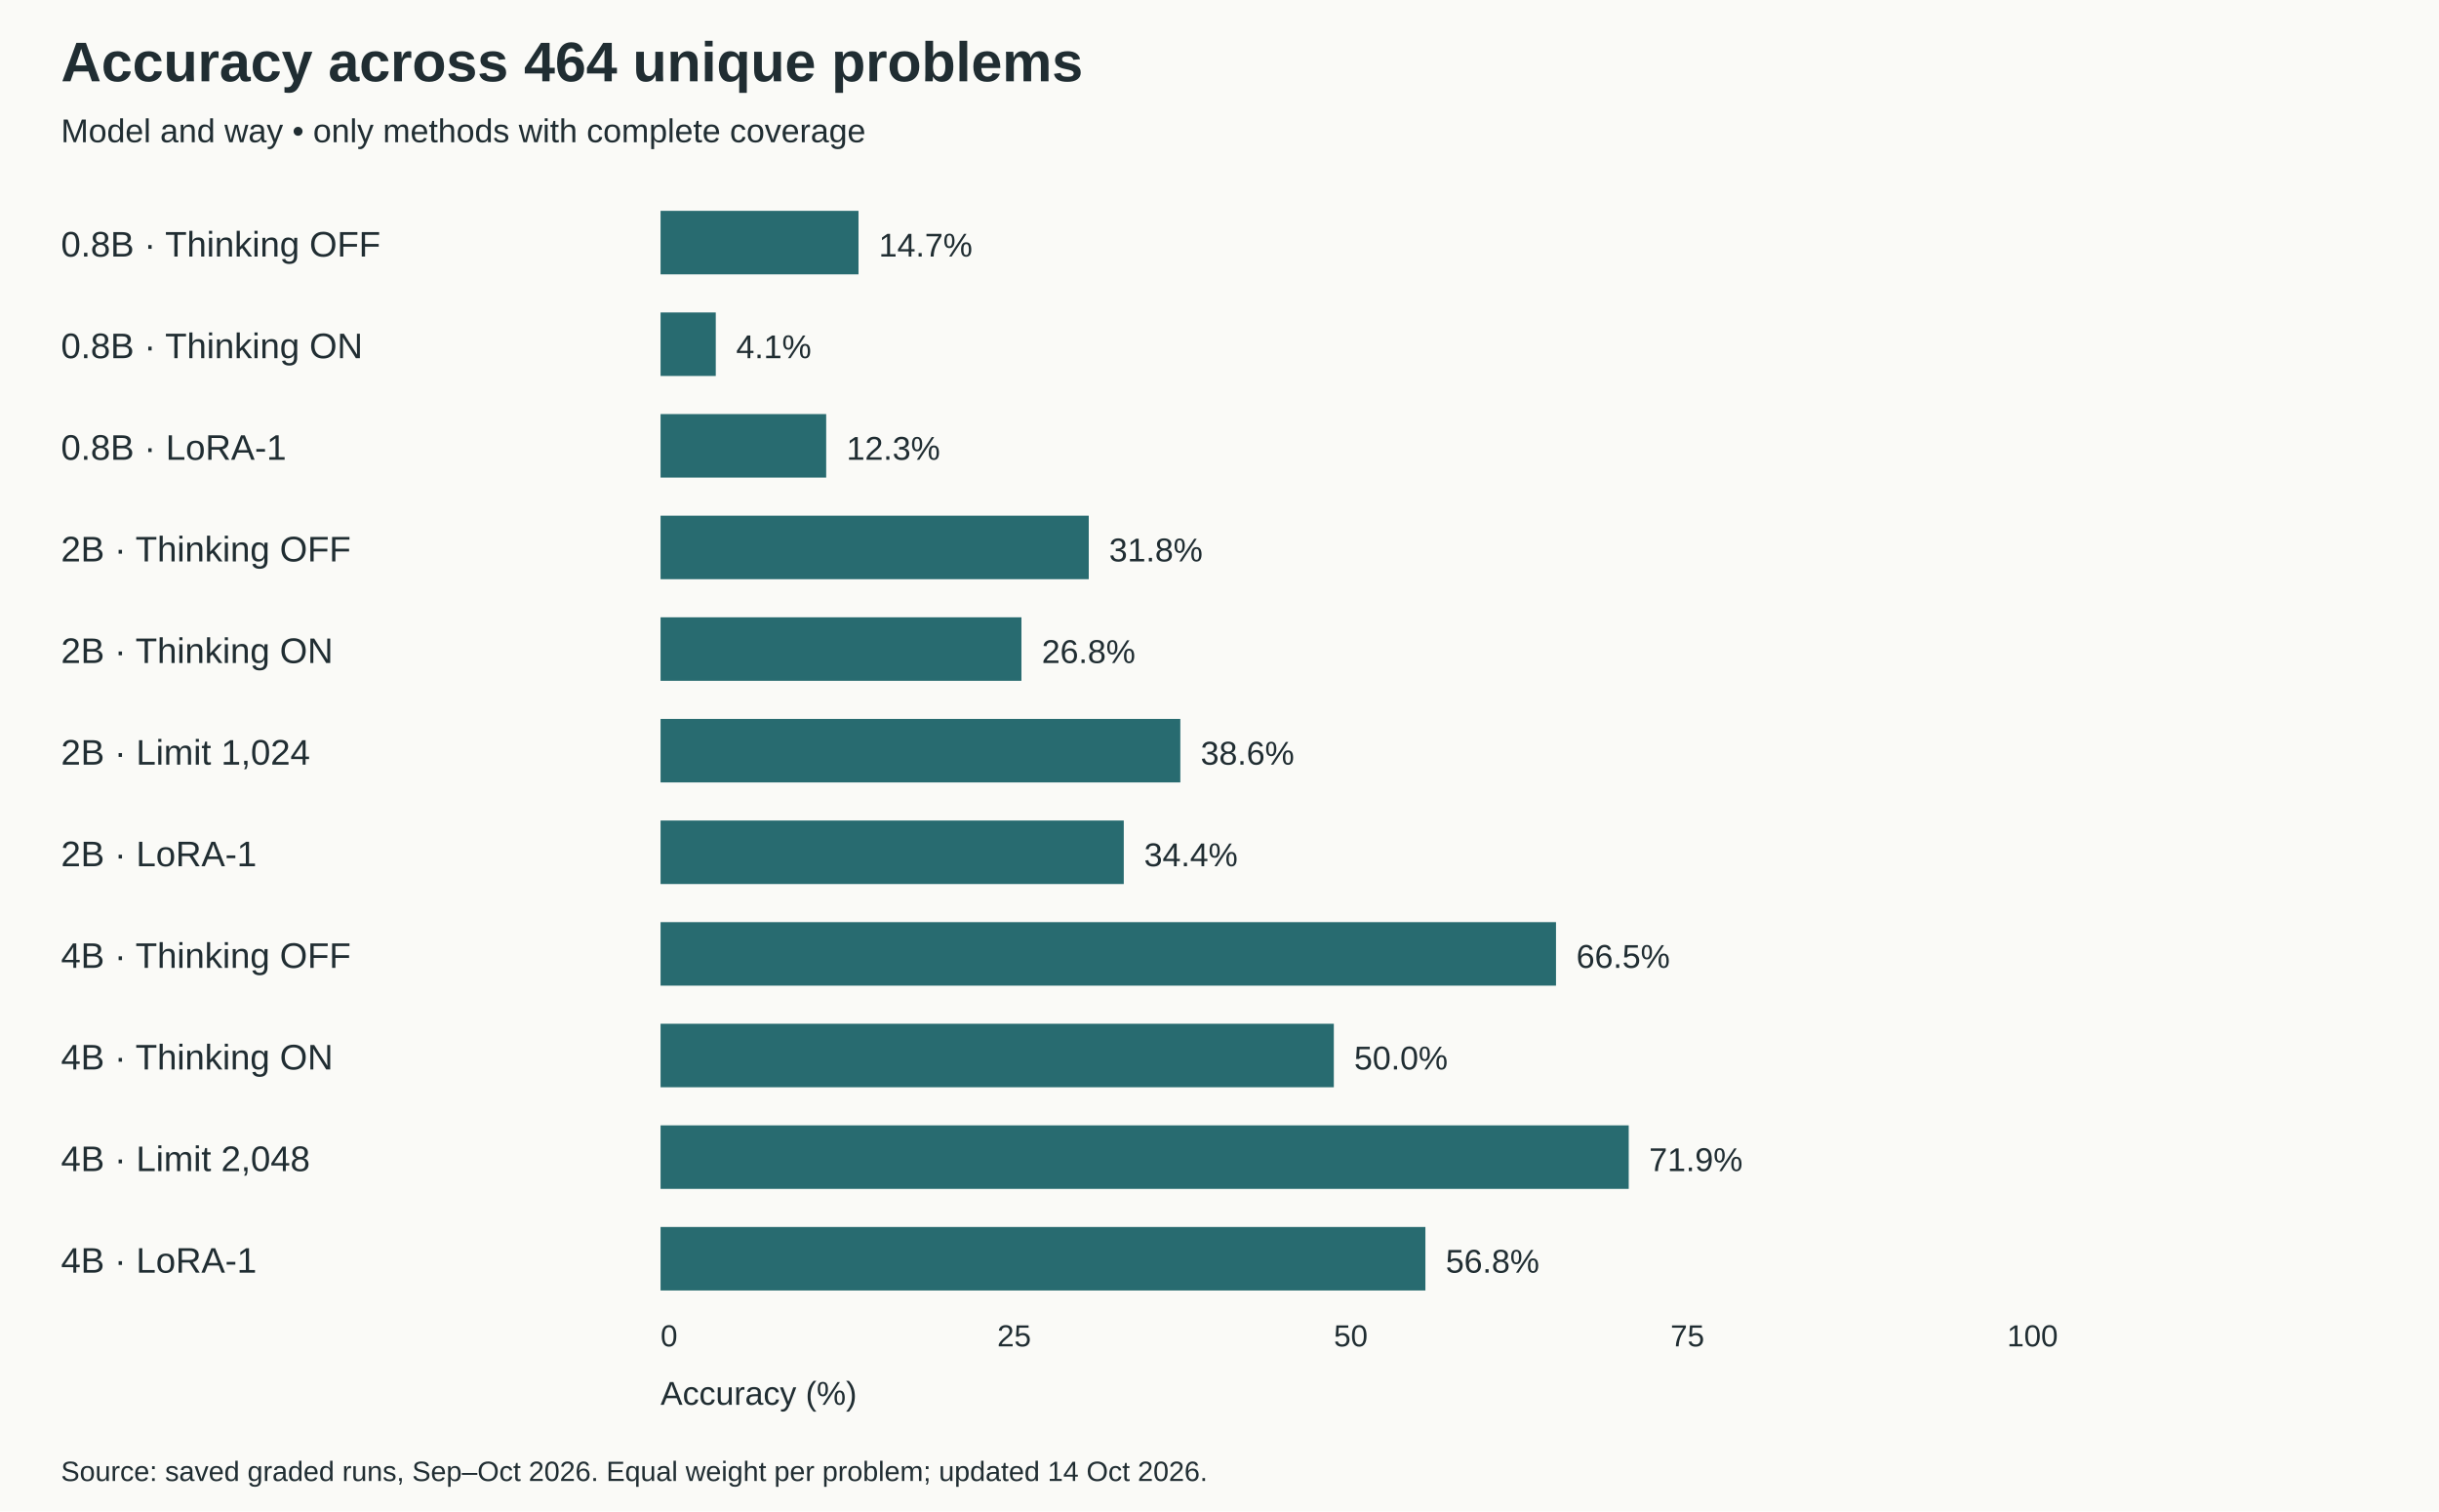
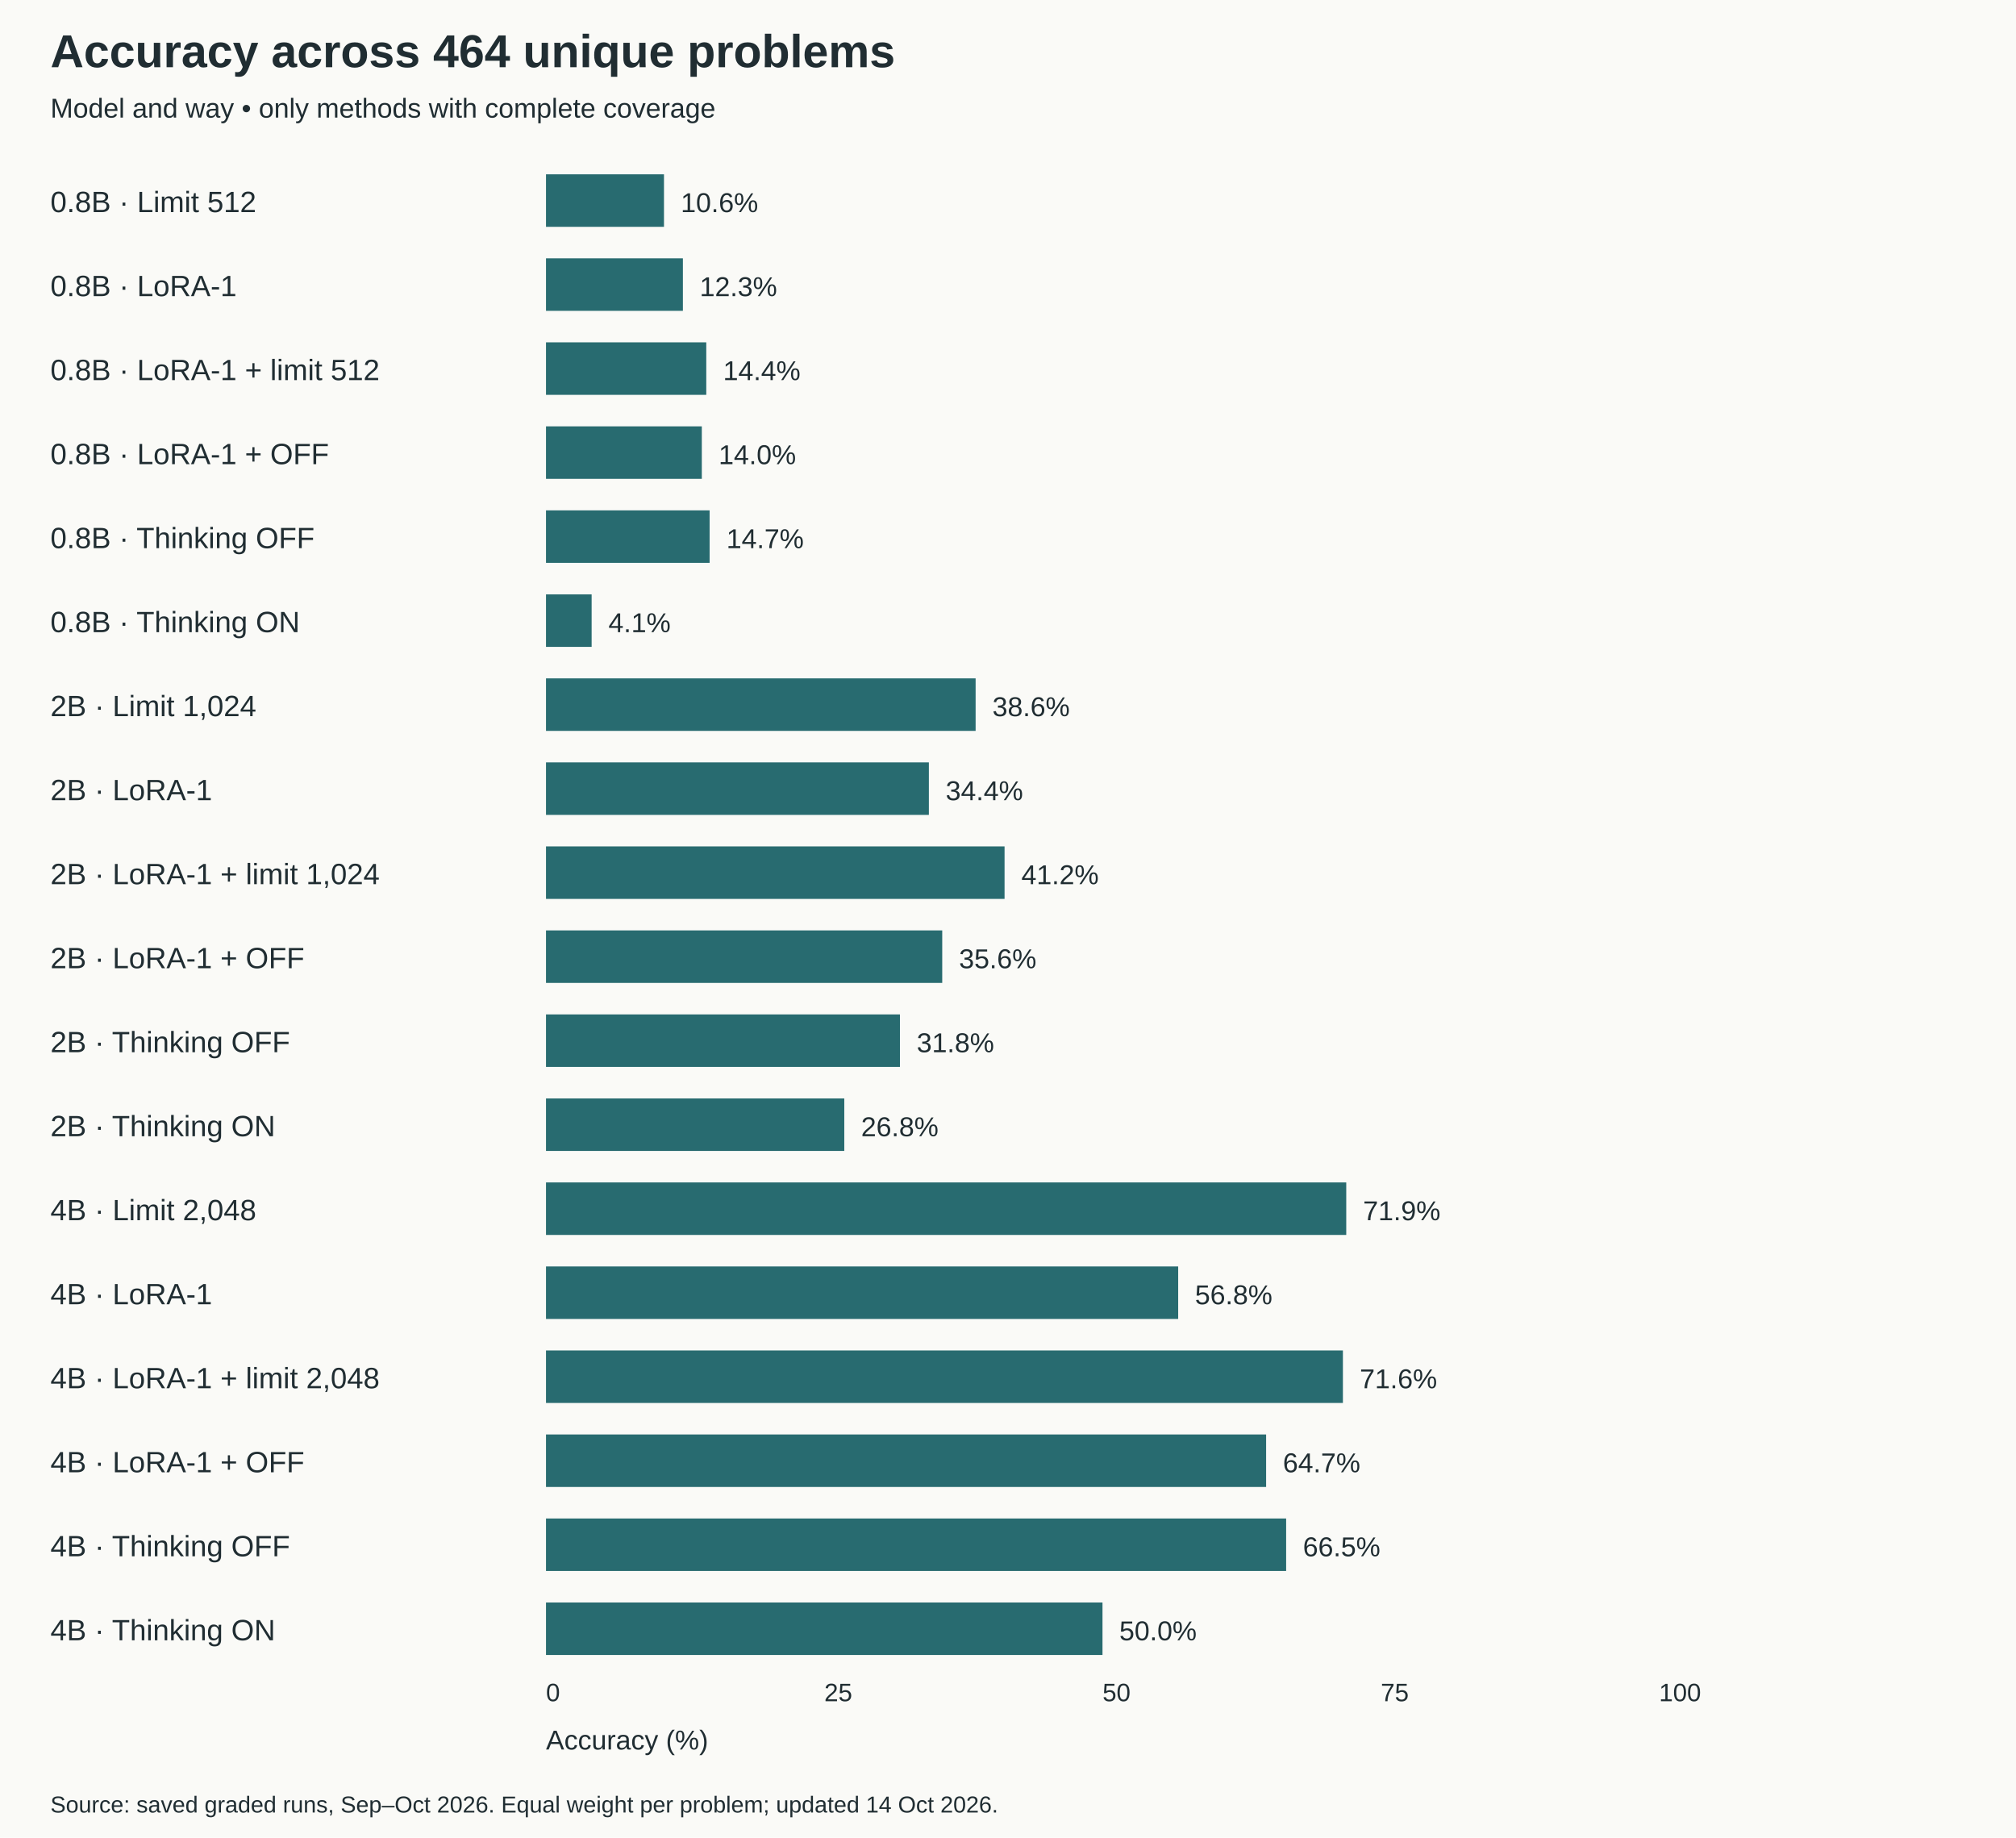
- <svg xmlns="http://www.w3.org/2000/svg" width="960" height="595" viewBox="0 0 960 595" role="img" aria-label="Accuracy across 464 unique problems">
+ <svg xmlns="http://www.w3.org/2000/svg" width="960" height="875" viewBox="0 0 960 875" role="img" aria-label="Accuracy across 464 unique problems">
  <rect width="100%" height="100%" fill="#fafaf7" />
  <g font-family="Arial, sans-serif" fill="#202d32">
    <text x="24" y="32" font-size="22" font-weight="bold">Accuracy across 464 unique problems</text>
    <text x="24" y="56" font-size="13">Model and way • only methods with complete coverage</text>
-     <text x="24" y="101" font-size="14">0.8B · Thinking OFF</text>
-     <rect x="260" y="83" width="77.91" height="25" fill="#286b70" />
-     <text x="345.91" y="101" font-size="13">14.7%</text>
-     <text x="24" y="141" font-size="14">0.8B · Thinking ON</text>
-     <rect x="260" y="123" width="21.73" height="25" fill="#286b70" />
-     <text x="289.73" y="141" font-size="13">4.1%</text>
-     <text x="24" y="181" font-size="14">0.8B · LoRA-1</text>
-     <rect x="260" y="163" width="65.19" height="25" fill="#286b70" />
-     <text x="333.19" y="181" font-size="13">12.3%</text>
-     <text x="24" y="221" font-size="14">2B · Thinking OFF</text>
-     <rect x="260" y="203" width="168.54" height="25" fill="#286b70" />
-     <text x="436.54" y="221" font-size="13">31.8%</text>
-     <text x="24" y="261" font-size="14">2B · Thinking ON</text>
-     <rect x="260" y="243" width="142.04" height="25" fill="#286b70" />
-     <text x="410.04" y="261" font-size="13">26.8%</text>
-     <text x="24" y="301" font-size="14">2B · Limit 1,024</text>
-     <rect x="260" y="283" width="204.58" height="25" fill="#286b70" />
-     <text x="472.58" y="301" font-size="13">38.6%</text>
-     <text x="24" y="341" font-size="14">2B · LoRA-1</text>
-     <rect x="260" y="323" width="182.32" height="25" fill="#286b70" />
-     <text x="450.32" y="341" font-size="13">34.4%</text>
-     <text x="24" y="381" font-size="14">4B · Thinking OFF</text>
-     <rect x="260" y="363" width="352.45" height="25" fill="#286b70" />
-     <text x="620.45" y="381" font-size="13">66.5%</text>
-     <text x="24" y="421" font-size="14">4B · Thinking ON</text>
-     <rect x="260" y="403" width="265.00" height="25" fill="#286b70" />
-     <text x="533.00" y="421" font-size="13">50.0%</text>
-     <text x="24" y="461" font-size="14">4B · Limit 2,048</text>
-     <rect x="260" y="443" width="381.07" height="25" fill="#286b70" />
-     <text x="649.07" y="461" font-size="13">71.9%</text>
-     <text x="24" y="501" font-size="14">4B · LoRA-1</text>
-     <rect x="260" y="483" width="301.04" height="25" fill="#286b70" />
-     <text x="569.04" y="501" font-size="13">56.8%</text>
-     <text x="260.0" y="530" font-size="12">0</text>
-     <text x="392.5" y="530" font-size="12">25</text>
-     <text x="525.0" y="530" font-size="12">50</text>
-     <text x="657.5" y="530" font-size="12">75</text>
-     <text x="790.0" y="530" font-size="12">100</text>
-     <text x="260" y="553" font-size="13">Accuracy (%)</text>
-     <text x="24" y="583" font-size="11">Source: saved graded runs, Sep–Oct 2026. Equal weight per problem; updated 14 Oct 2026.</text>
+     <text x="24" y="101" font-size="14">0.8B · Limit 512</text>
+     <rect x="260" y="83" width="56.18" height="25" fill="#286b70" />
+     <text x="324.18" y="101" font-size="13">10.6%</text>
+     <text x="24" y="141" font-size="14">0.8B · LoRA-1</text>
+     <rect x="260" y="123" width="65.19" height="25" fill="#286b70" />
+     <text x="333.19" y="141" font-size="13">12.3%</text>
+     <text x="24" y="181" font-size="14">0.8B · LoRA-1 + limit 512</text>
+     <rect x="260" y="163" width="76.32" height="25" fill="#286b70" />
+     <text x="344.32" y="181" font-size="13">14.4%</text>
+     <text x="24" y="221" font-size="14">0.8B · LoRA-1 + OFF</text>
+     <rect x="260" y="203" width="74.20" height="25" fill="#286b70" />
+     <text x="342.20" y="221" font-size="13">14.0%</text>
+     <text x="24" y="261" font-size="14">0.8B · Thinking OFF</text>
+     <rect x="260" y="243" width="77.91" height="25" fill="#286b70" />
+     <text x="345.91" y="261" font-size="13">14.7%</text>
+     <text x="24" y="301" font-size="14">0.8B · Thinking ON</text>
+     <rect x="260" y="283" width="21.73" height="25" fill="#286b70" />
+     <text x="289.73" y="301" font-size="13">4.1%</text>
+     <text x="24" y="341" font-size="14">2B · Limit 1,024</text>
+     <rect x="260" y="323" width="204.58" height="25" fill="#286b70" />
+     <text x="472.58" y="341" font-size="13">38.6%</text>
+     <text x="24" y="381" font-size="14">2B · LoRA-1</text>
+     <rect x="260" y="363" width="182.32" height="25" fill="#286b70" />
+     <text x="450.32" y="381" font-size="13">34.4%</text>
+     <text x="24" y="421" font-size="14">2B · LoRA-1 + limit 1,024</text>
+     <rect x="260" y="403" width="218.36" height="25" fill="#286b70" />
+     <text x="486.36" y="421" font-size="13">41.2%</text>
+     <text x="24" y="461" font-size="14">2B · LoRA-1 + OFF</text>
+     <rect x="260" y="443" width="188.68" height="25" fill="#286b70" />
+     <text x="456.68" y="461" font-size="13">35.6%</text>
+     <text x="24" y="501" font-size="14">2B · Thinking OFF</text>
+     <rect x="260" y="483" width="168.54" height="25" fill="#286b70" />
+     <text x="436.54" y="501" font-size="13">31.8%</text>
+     <text x="24" y="541" font-size="14">2B · Thinking ON</text>
+     <rect x="260" y="523" width="142.04" height="25" fill="#286b70" />
+     <text x="410.04" y="541" font-size="13">26.8%</text>
+     <text x="24" y="581" font-size="14">4B · Limit 2,048</text>
+     <rect x="260" y="563" width="381.07" height="25" fill="#286b70" />
+     <text x="649.07" y="581" font-size="13">71.9%</text>
+     <text x="24" y="621" font-size="14">4B · LoRA-1</text>
+     <rect x="260" y="603" width="301.04" height="25" fill="#286b70" />
+     <text x="569.04" y="621" font-size="13">56.8%</text>
+     <text x="24" y="661" font-size="14">4B · LoRA-1 + limit 2,048</text>
+     <rect x="260" y="643" width="379.48" height="25" fill="#286b70" />
+     <text x="647.48" y="661" font-size="13">71.6%</text>
+     <text x="24" y="701" font-size="14">4B · LoRA-1 + OFF</text>
+     <rect x="260" y="683" width="342.91" height="25" fill="#286b70" />
+     <text x="610.91" y="701" font-size="13">64.7%</text>
+     <text x="24" y="741" font-size="14">4B · Thinking OFF</text>
+     <rect x="260" y="723" width="352.45" height="25" fill="#286b70" />
+     <text x="620.45" y="741" font-size="13">66.5%</text>
+     <text x="24" y="781" font-size="14">4B · Thinking ON</text>
+     <rect x="260" y="763" width="265.00" height="25" fill="#286b70" />
+     <text x="533.00" y="781" font-size="13">50.0%</text>
+     <text x="260.0" y="810" font-size="12">0</text>
+     <text x="392.5" y="810" font-size="12">25</text>
+     <text x="525.0" y="810" font-size="12">50</text>
+     <text x="657.5" y="810" font-size="12">75</text>
+     <text x="790.0" y="810" font-size="12">100</text>
+     <text x="260" y="833" font-size="13">Accuracy (%)</text>
+     <text x="24" y="863" font-size="11">Source: saved graded runs, Sep–Oct 2026. Equal weight per problem; updated 14 Oct 2026.</text>
  </g>
</svg>
